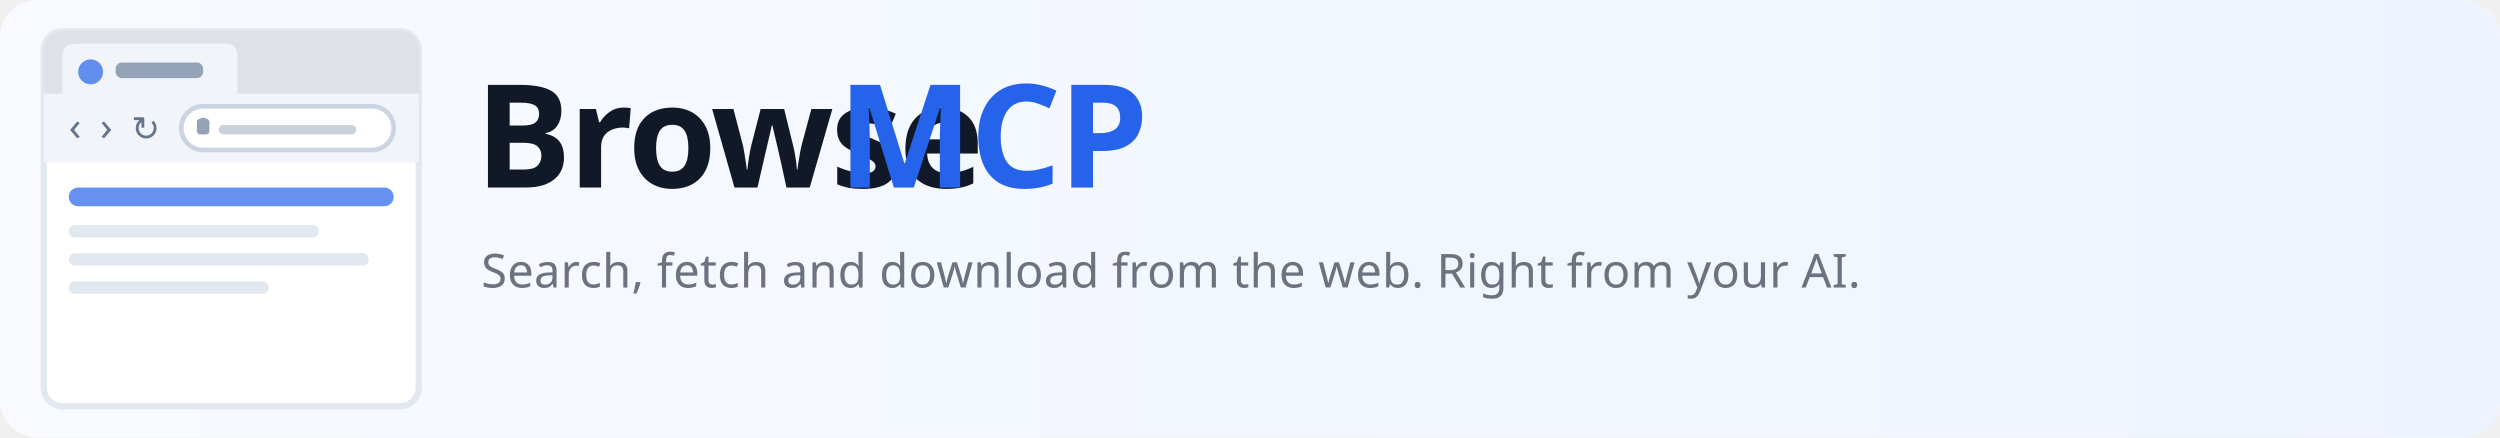
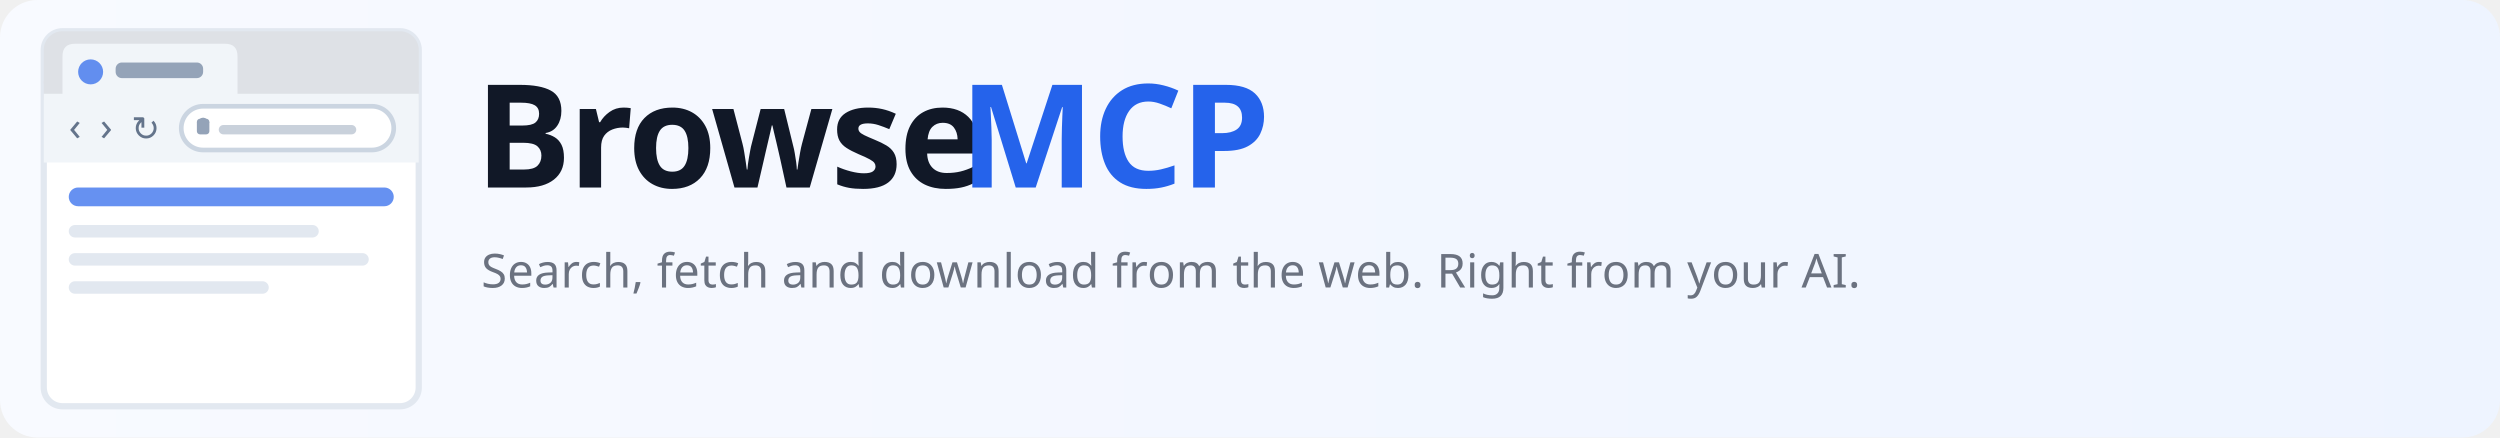
<svg xmlns="http://www.w3.org/2000/svg" viewBox="0 0 800 140">
  <defs>
    <linearGradient id="bg" x1="0%" y1="0%" x2="100%" y2="0%">
      <stop offset="0%" style="stop-color:#f8faff;stop-opacity:1" />
      <stop offset="100%" style="stop-color:#eef4ff;stop-opacity:1" />
    </linearGradient>
  </defs>
  <rect width="800" height="140" rx="12" fill="url(#bg)" />
  <g transform="translate(14, 10)">
    <rect x="0" y="0" width="120" height="120" rx="6" fill="white" stroke="#e2e8f0" stroke-width="2" />
    <rect x="0" y="0" width="120" height="22" rx="6" fill="#dee1e6" />
    <rect x="0" y="16" width="120" height="6" fill="#dee1e6" />
    <path d="M6 22 L6 8 Q6 4 10 4 L58 4 Q62 4 62 8 L62 22 Z" fill="#f1f5f9" />
    <circle cx="15" cy="13" r="4" fill="#2563eb" opacity="0.7" />
    <rect x="23" y="10" width="28" height="5" rx="2" fill="#94a3b8" />
    <rect x="0" y="20" width="120" height="22" fill="#f1f5f9" />
    <text x="8" y="35" font-family="system-ui" font-size="13" fill="#64748b">‹</text>
    <text x="18" y="35" font-family="system-ui" font-size="13" fill="#64748b">›</text>
    <text x="28" y="35" font-family="system-ui" font-size="11" fill="#64748b">↻</text>
    <rect x="44" y="24" width="68" height="14" rx="7" fill="white" stroke="#cbd5e1" stroke-width="1.5" />
    <rect x="49" y="28" width="4" height="5" rx="1" fill="#94a3b8" />
    <path d="M49.5 29.5 Q51 27 52.5 29.5" fill="none" stroke="#94a3b8" stroke-width="1.2" />
    <rect x="56" y="30" width="44" height="3" rx="1.5" fill="#94a3b8" opacity="0.5" />
    <rect x="8" y="50" width="104" height="6" rx="3" fill="#2563eb" opacity="0.7" />
    <rect x="8" y="62" width="80" height="4" rx="2" fill="#e2e8f0" />
    <rect x="8" y="71" width="96" height="4" rx="2" fill="#e2e8f0" />
    <rect x="8" y="80" width="64" height="4" rx="2" fill="#e2e8f0" />
  </g>
  <text x="152" y="60" font-family="'Segoe UI', system-ui, sans-serif" font-size="46" font-weight="800" fill="#111827" letter-spacing="-1">Browse</text>
-   <text x="268" y="60" font-family="'Segoe UI', system-ui, sans-serif" font-size="46" font-weight="800" fill="#2563eb" letter-spacing="-1"> MCP</text>
+   <text x="152" y="60" font-family="'Segoe UI', system-ui, sans-serif" font-size="46" font-weight="800" fill="#2563eb" letter-spacing="-1" dx="155"> MCP</text>
  <text x="154" y="92" font-family="'Segoe UI', system-ui, sans-serif" font-size="15" fill="#6b7280" letter-spacing="0.1">Search, fetch and download from the web. Right from your AI.</text>
</svg>
